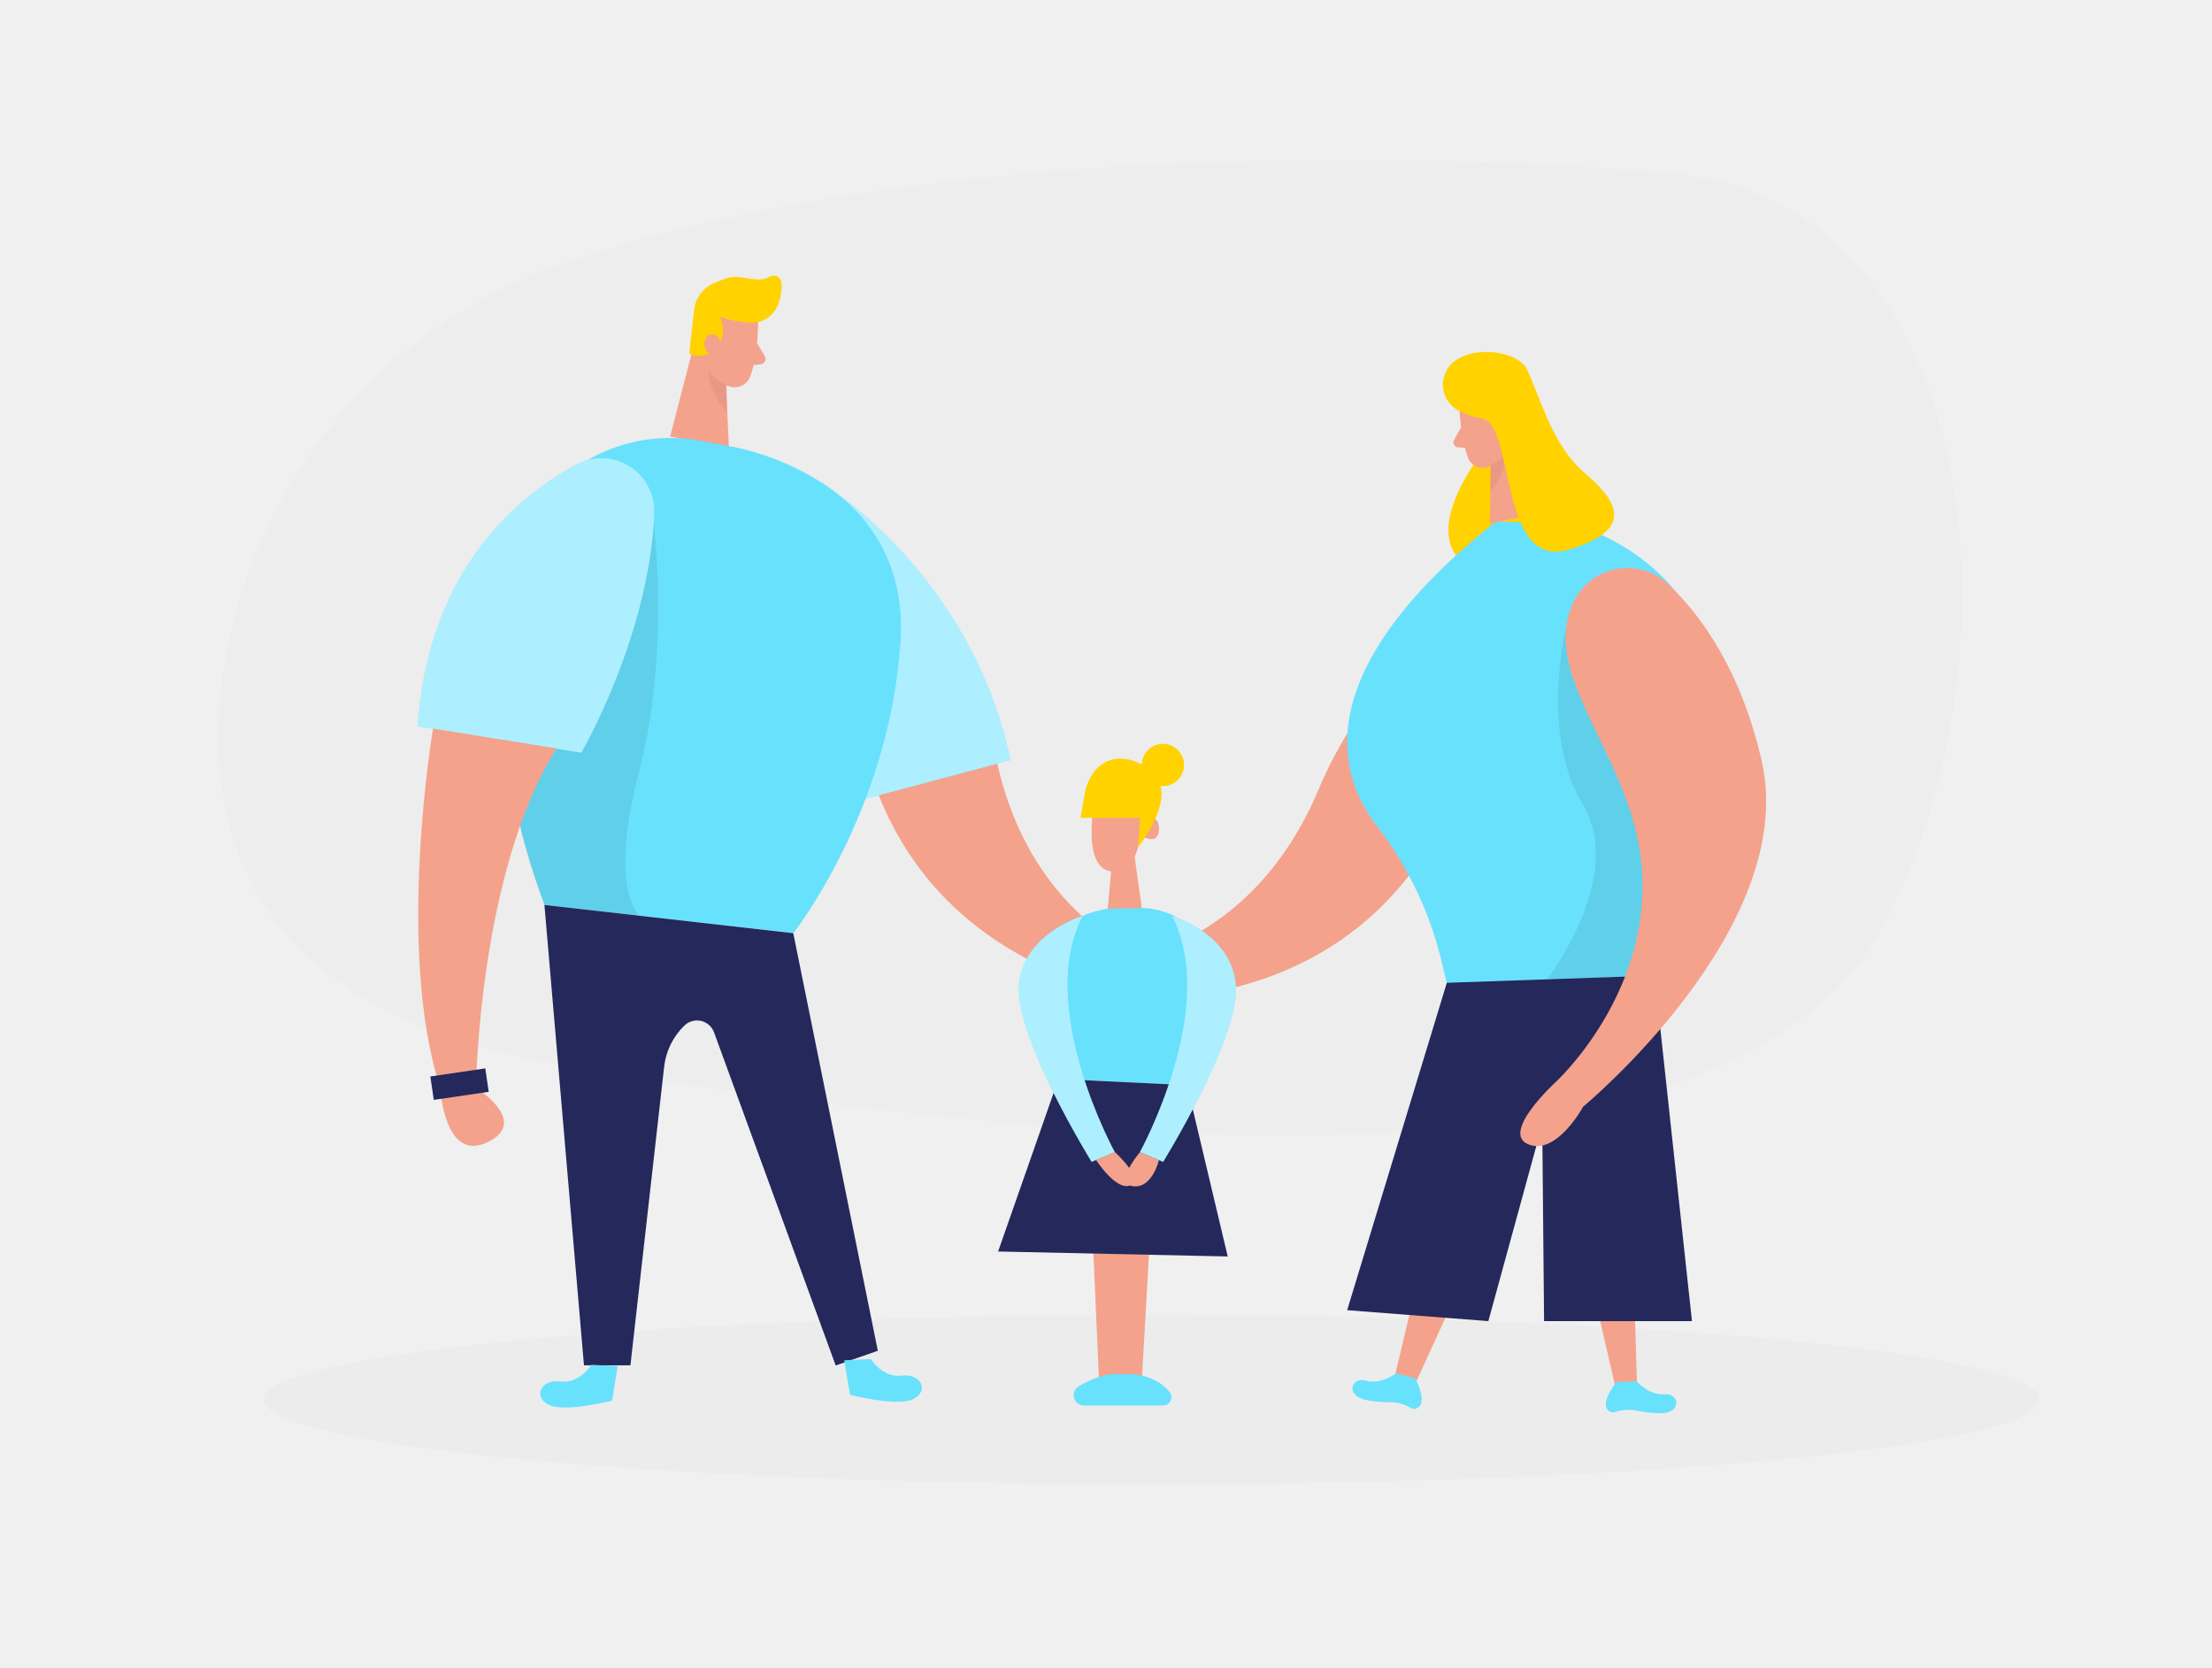
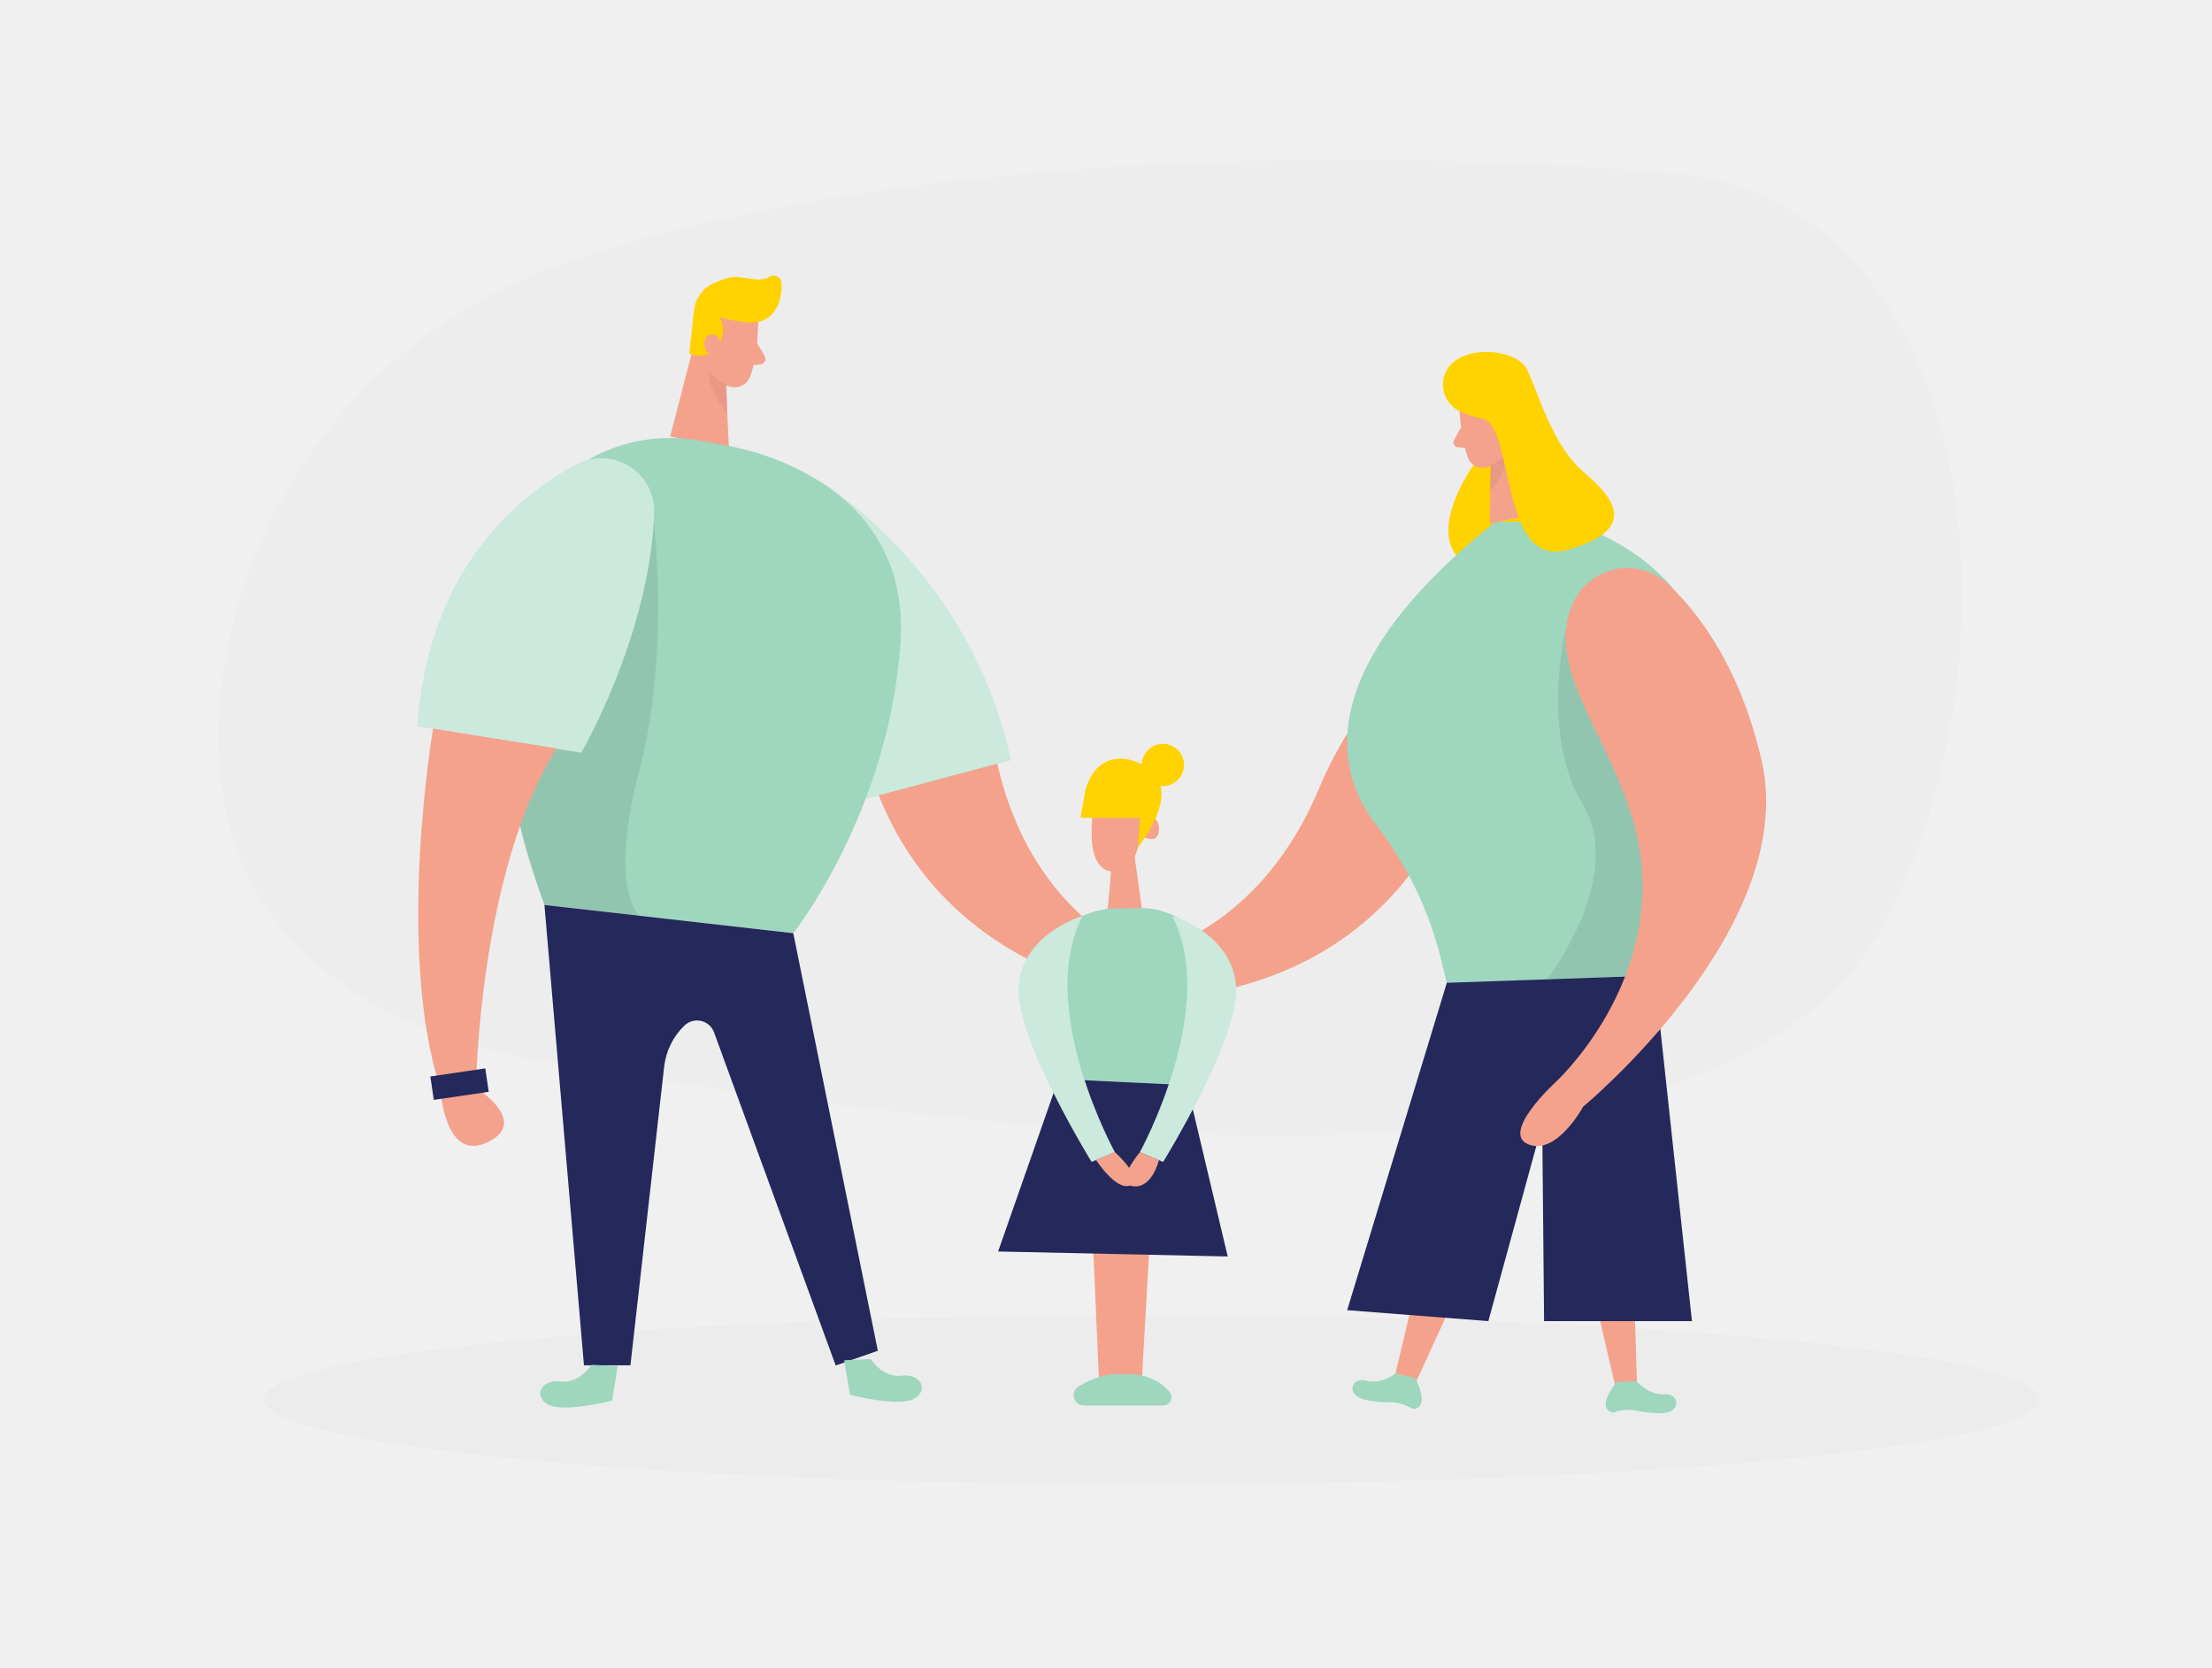
- <svg xmlns="http://www.w3.org/2000/svg" id="Layer_1" data-name="Layer 1" viewBox="0 0 400 300" width="406" height="306" class="illustration styles_illustrationTablet__1DWOa">
-   <path d="M101.61,47A92.38,92.38,0,0,0,40.3,121.38c-4,29.13,5.57,61.32,61.85,70.49,109.54,17.85,212.12,22.94,238.3-25.21S358.58,36,303,30.7C258.81,26.46,165,25,101.61,47Z" fill="#e6e6e6" opacity="0.3" />
-   <path d="M266.69,83s-10.84,14.74.16,19.22,11.93-11.84,11.93-11.84l-5-11Z" fill="#ffd200" />
-   <path d="M148.46,86.43s25.35,17.51,31.47,48.91,29.62,38,29.62,38l-1,6.39s-44.94-3.32-53.36-49.79Z" fill="#f4a28c" />
-   <path d="M279.25,100.37s-28.38,12-40.75,41.51-36.71,31.25-36.71,31.25l-.3,6.45s44.68,5.87,62.35-37.92Z" fill="#f4a28c" />
-   <ellipse cx="208.28" cy="252.34" rx="160.55" ry="15.3" fill="#e6e6e6" opacity="0.45" />
-   <path d="M270.49,93.54l13.89.44s41.69,10.74,18.33,59c-3.7,7.64-3.4,16.63-3.6,25.11l-.06,2.2H262.42l-1.91-7.9a64.94,64.94,0,0,0-11.74-24.07C241.69,139,236.69,120.53,270.49,93.54Z" fill="#68e1fd" />
-   <path d="M137.1,57.49s0,6-1.43,9.82a3,3,0,0,1-3.85,1.8,6.63,6.63,0,0,1-4.68-5.46l-1.27-5.36a5.35,5.35,0,0,1,2.9-5.48C132.35,50.72,137.32,53.86,137.1,57.49Z" fill="#f4a28c" />
-   <polygon points="126.09 59.26 121.18 78.2 131.81 80.17 131.12 65.59 126.09 59.26" fill="#f4a28c" />
-   <path d="M135.61,57.6a24.25,24.25,0,0,1-5.44-1,5,5,0,0,1-.53,5.44,4.06,4.06,0,0,1-5,1.14l.84-7.63A6.06,6.06,0,0,1,129,50.5a21.66,21.66,0,0,1,2.67-1c2.28-.67,5.36,1.1,7.47-.19a1.44,1.44,0,0,1,2.19,1.16c.12,2.36-.65,6-3.92,6.94A5.45,5.45,0,0,1,135.61,57.6Z" fill="#ffd200" />
-   <path d="M130.3,62s.17-2.29-1.56-2.28-2,3.32.29,3.86Z" fill="#f4a28c" />
-   <path d="M136.88,61.25l1.43,2.45a1,1,0,0,1-.74,1.44l-2.31.21Z" fill="#f4a28c" />
-   <path d="M131.41,68.78a7.12,7.12,0,0,1-3.28-2.41s-.19,3.57,3.38,7.47Z" fill="#ce8172" opacity="0.31" />
-   <path d="M263.9,73s.21,5.55,1.59,9.08a2.78,2.78,0,0,0,3.62,1.57,6.14,6.14,0,0,0,4.2-5.19l1.05-5a5,5,0,0,0-2.84-5C268.14,66.63,263.61,69.66,263.9,73Z" fill="#f4a28c" />
-   <polygon points="274.17 74.39 279.22 91.85 269.4 93.95 269.67 80.4 274.17 74.39" fill="#f4a28c" />
-   <path d="M270.34,77s-.22-2.13,1.39-2.16,1.95,3-.18,3.59Z" fill="#f4a28c" />
-   <path d="M264.21,76.52l-1.27,2.31a.9.9,0,0,0,.73,1.32l2.15.13Z" fill="#f4a28c" />
-   <path d="M269.48,83.36a6.61,6.61,0,0,0,3-2.32s.27,3.32-3,7Z" fill="#ce8172" opacity="0.31" />
-   <path d="M262.62,64.9a5.33,5.33,0,0,0,1.28,8.69A15,15,0,0,0,268,74.94c6,1.15,3,27.42,15.6,23.72s8.53-9.15,2.82-14-8.09-14-10.27-18.56C274.55,62.73,266.44,61.53,262.62,64.9Z" fill="#ffd200" />
-   <path d="M148.46,86.43s27.13,16.23,34.28,50.27l-26.24,7Z" fill="#68e1fd" />
-   <path d="M148.46,86.43s27.13,16.23,34.28,50.27l-26.24,7Z" fill="#fff" opacity="0.46" />
-   <path d="M95.18,93.69A29.78,29.78,0,0,1,126.84,79l4.72.87s33.31,4.87,31.27,35.55S143.45,168,143.45,168l-45-5.11S81.5,119,95.18,93.69Z" fill="#68e1fd" />
-   <path d="M158.74,243.5,143.45,168l-45-5.11,7.15,83.24H114l6.1-54a12.26,12.26,0,0,1,3.67-7.44h0a3.28,3.28,0,0,1,5.35,1.23l22,60.24Z" fill="#24285b" />
-   <path d="M118.22,93.76s3,23.45-2.63,44.9,0,26.2,0,26.2l-17.1-2s-3.75-9.51-4.43-14.33S93.79,91,118.22,93.76Z" opacity="0.08" />
-   <path d="M104.07,83.31c-11.48,6.31-26.68,19.8-28.56,47.28l29.61,4.77s12.39-21.31,13.19-43.4A9.59,9.59,0,0,0,104.07,83.31Z" fill="#68e1fd" />
-   <path d="M104.07,83.31c-11.48,6.31-26.68,19.8-28.56,47.28l29.61,4.77s12.39-21.31,13.19-43.4A9.59,9.59,0,0,0,104.07,83.31Z" fill="#fff" opacity="0.46" />
-   <path d="M78.31,131s-6.81,40,1.28,64.9h6.47s.56-39.24,14.59-61.3Z" fill="#f4a28c" />
-   <path d="M79.59,195.94s.75,13.61,8.55,9.87-2.08-9.87-2.08-9.87Z" fill="#f4a28c" />
-   <rect x="78.09" y="193.15" width="10.04" height="4.28" transform="translate(-27.49 14.14) rotate(-8.35)" fill="#24285b" />
-   <path d="M201.6,167.47s3.49-1.62,6.21,4.17-7.23,2.21-7.23,2.21Z" fill="#f4a28c" />
-   <path d="M106.93,246.05s-2.15,3.46-5.59,3-5,2.68-2.18,4.19,11.53-.72,11.53-.72l1-6.25Z" fill="#68e1fd" />
-   <path d="M157.47,245s2.15,3.45,5.59,3,5,2.67,2.18,4.19-11.53-.72-11.53-.72l-1.05-6.25Z" fill="#68e1fd" />
-   <path d="M198.27,142.26s-3.39,14.5,3.16,14.61,4.85-14.61,4.85-14.61Z" fill="#f4a28c" />
-   <path d="M205.18,154.17l1.29,9.28s2.39,3.85-2.57,4.68-6.74-1.24-3.58-4.55l.83-9.41Z" fill="#f4a28c" />
-   <path d="M206.47,146.37s3.49,0,3.08,3.2-4.41,0-4.41,0Z" fill="#f4a28c" />
-   <path d="M206.47,163.45S217,163.24,218,173.61s-3.32,21.86-3.32,21.86l-23.25-1.11s-11-27.93,8.91-30.78Z" fill="#68e1fd" />
-   <polygon points="196.88 206.66 198.74 248.99 206.47 248.99 208.88 206.66 196.88 206.66" fill="#f4a28c" />
-   <path d="M196.24,142.26l-.85,4.87h10.77l-.37,5.33s5.9-7.38,3.79-11.8S198.62,133.31,196.24,142.26Z" fill="#ffd200" />
-   <circle cx="210.29" cy="137.58" r="3.82" fill="#ffd200" />
-   <polygon points="191.41 194.36 180.49 225.55 222.01 226.45 214.66 195.47 191.41 194.36" fill="#24285b" />
-   <polygon points="294.29 192.34 296.03 249.83 292.33 250.97 279.82 196.76 294.29 192.34" fill="#f4a28c" />
-   <path d="M295.93,249s2.29,2.63,5.05,2.36,3.35,3.62-1.11,3.43a25,25,0,0,1-4.13-.5,7.23,7.23,0,0,0-3.74.31,1.21,1.21,0,0,1-1.29-.44c-1.33-1.42,1.6-5,1.6-5Z" fill="#68e1fd" />
-   <polygon points="265.42 192.43 252.16 248.4 255.56 250.25 278.7 199.66 265.42 192.43" fill="#f4a28c" />
-   <path d="M252.43,247.59s-2.78,2.12-5.42,1.31-4,2.87.4,3.58a24.68,24.68,0,0,0,4.15.33,7.25,7.25,0,0,1,3.6,1.06,1.19,1.19,0,0,0,1.35-.18c1.59-1.12-.57-5.2-.57-5.2Z" fill="#68e1fd" />
-   <path d="M283.23,112.6s-4.86,19.13,3,32.15-6.46,31.58-6.46,31.58l19.38-.67s1.18-17.83,5.68-33.11S283.23,112.6,283.23,112.6Z" opacity="0.08" />
-   <polygon points="261.63 176.97 299.2 175.66 305.96 238.14 279.22 238.14 278.78 191.48 261.63 176.97" fill="#24285b" />
-   <polygon points="261.63 176.97 243.61 236.16 269.14 238.14 283.8 184.65 261.63 176.97" fill="#24285b" />
-   <path d="M195.79,164.87S185,168,184.24,177.42s13.16,31.92,13.16,31.92l4.2-1.74S187.17,181.42,195.79,164.87Z" fill="#68e1fd" />
-   <path d="M195.79,164.87S185,168,184.24,177.42s13.16,31.92,13.16,31.92l4.2-1.74S187.17,181.42,195.79,164.87Z" fill="#fff" opacity="0.46" />
-   <path d="M211.94,164.87s10.79,3.11,11.55,12.55-13.16,31.92-13.16,31.92l-4.2-1.74S220.56,181.42,211.94,164.87Z" fill="#68e1fd" />
-   <path d="M211.94,164.87s10.79,3.11,11.55,12.55-13.16,31.92-13.16,31.92l-4.2-1.74S220.56,181.42,211.94,164.87Z" fill="#fff" opacity="0.46" />
-   <path d="M198.2,209s3.7,5.74,6.23,4.57-2.83-6-2.83-6Z" fill="#f4a28c" />
-   <path d="M206.13,207.6s-4.79,5.63-1.28,6.14,4.72-4.72,4.72-4.72l-3-1.24Z" fill="#f4a28c" />
-   <path d="M284.63,107.92A10.8,10.8,0,0,1,301.79,105c5.78,5.51,13,15.35,16.79,31.9,6.81,30.13-32.3,62.47-32.3,62.47s-4.78,8.86-9.9,6.81S281.23,195,281.23,195s18.2-16.55,15.52-40.31C294.57,135.39,278.1,121.14,284.63,107.92Z" fill="#f4a28c" />
-   <path d="M199.58,248a16.13,16.13,0,0,0-4.72,2.08,1.86,1.86,0,0,0,1.15,3.32h14.31a1.5,1.5,0,0,0,1.28-2.3,7.72,7.72,0,0,0-3.35-2.52,9.46,9.46,0,0,0-4-.85h-2.77A6.76,6.76,0,0,0,199.58,248Z" fill="#68e1fd" />
+ <svg xmlns="http://www.w3.org/2000/svg" width="406" height="306" viewBox="0 0 406 306" fill="none">
+   <path opacity="0.3" d="M103.134 48.455C86.817 54.091 72.372 64.122 61.392 77.443C50.412 90.764 43.322 106.858 40.904 123.951C36.844 153.518 46.558 186.19 103.682 195.498C214.865 213.616 318.984 218.782 345.557 169.91C372.129 121.038 363.959 37.29 307.545 31.91C262.692 27.607 167.475 26.125 103.134 48.455Z" fill="#E6E6E6" />
+   <path d="M270.69 84.995C270.69 84.995 259.688 99.956 270.853 104.503C282.018 109.05 282.962 92.485 282.962 92.485L277.887 81.32L270.69 84.995Z" fill="#FFD200" />
+   <path d="M150.687 88.477C150.687 88.477 176.417 106.249 182.629 138.12C188.841 169.991 212.693 176.69 212.693 176.69L211.678 183.176C211.678 183.176 166.064 179.806 157.518 132.639L150.687 88.477Z" fill="#F4A28C" />
+   <path d="M283.439 102.625C283.439 102.625 254.633 114.805 242.078 144.758C229.522 174.71 204.817 176.476 204.817 176.476L204.512 183.023C204.512 183.023 249.863 188.981 267.798 144.534L283.439 102.625Z" fill="#F4A28C" />
+   <path opacity="0.45" d="M211.404 272.405C301.404 272.405 374.363 265.452 374.363 256.875C374.363 248.299 301.404 241.346 211.404 241.346C121.405 241.346 48.446 248.299 48.446 256.875C48.446 265.452 121.405 272.405 211.404 272.405Z" fill="#E6E6E6" />
+   <path d="M274.547 95.693L288.646 96.14C288.646 96.14 330.961 107.041 307.251 156.025C303.495 163.78 303.8 172.904 303.597 181.512L303.536 183.745H266.356L264.418 175.726C262.186 166.843 258.128 158.522 252.501 151.295C245.315 141.835 240.24 123.088 274.547 95.693Z" fill="#9ED6BE" />
+   <path d="M139.156 59.103C139.156 59.103 139.156 65.193 137.705 69.07C137.569 69.447 137.36 69.793 137.09 70.089C136.819 70.385 136.493 70.625 136.13 70.795C135.767 70.965 135.374 71.061 134.974 71.078C134.574 71.096 134.174 71.034 133.797 70.897C132.556 70.528 131.448 69.809 130.605 68.826C129.763 67.843 129.222 66.638 129.047 65.355L127.758 59.915C127.61 58.797 127.814 57.66 128.342 56.664C128.869 55.667 129.694 54.859 130.701 54.352C134.335 52.231 139.38 55.418 139.156 59.103Z" fill="#F4A28C" />
+   <path d="M127.981 60.898L122.998 80.123L133.787 82.122L133.087 67.323L127.981 60.898Z" fill="#F4A28C" />
+   <path d="M137.644 59.213C135.771 59.087 133.918 58.746 132.122 58.198C132.578 59.072 132.77 60.059 132.675 61.039C132.579 62.02 132.2 62.951 131.585 63.72C131.001 64.467 130.177 64.99 129.253 65.201C128.328 65.412 127.359 65.297 126.51 64.877L127.362 57.133C127.446 56.037 127.821 54.984 128.449 54.082C129.078 53.181 129.936 52.464 130.935 52.007C131.815 51.609 132.72 51.27 133.645 50.992C135.959 50.312 139.085 52.108 141.227 50.799C141.444 50.666 141.691 50.593 141.945 50.585C142.198 50.577 142.45 50.635 142.674 50.754C142.898 50.873 143.088 51.048 143.224 51.262C143.36 51.477 143.438 51.723 143.45 51.976C143.572 54.372 142.79 58.066 139.471 59.02C138.877 59.186 138.26 59.251 137.644 59.213Z" fill="#FFD200" />
+   <path d="M132.254 63.679C132.254 63.679 132.427 61.355 130.671 61.365C128.915 61.375 128.641 64.735 130.965 65.283L132.254 63.679Z" fill="#F4A28C" />
+   <path d="M138.933 62.918L140.385 65.405C140.457 65.548 140.494 65.706 140.494 65.866C140.494 66.027 140.455 66.184 140.382 66.327C140.308 66.47 140.202 66.593 140.072 66.687C139.942 66.78 139.792 66.842 139.633 66.866L137.289 67.079L138.933 62.918Z" fill="#F4A28C" />
+   <path opacity="0.31" d="M133.381 70.561C132.057 70.087 130.9 69.237 130.052 68.115C130.052 68.115 129.859 71.739 133.483 75.697L133.381 70.561Z" fill="#CE8172" />
+   <path d="M267.858 74.844C267.858 74.844 268.072 80.478 269.472 84.06C269.608 84.407 269.811 84.724 270.069 84.992C270.327 85.26 270.636 85.474 270.978 85.622C271.319 85.77 271.687 85.849 272.059 85.855C272.431 85.86 272.801 85.792 273.147 85.654C274.29 85.281 275.3 84.585 276.057 83.65C276.813 82.715 277.283 81.582 277.41 80.386L278.475 75.311C278.576 74.271 278.352 73.226 277.837 72.318C277.321 71.409 276.537 70.683 275.593 70.236C272.162 68.379 267.564 71.454 267.858 74.844Z" fill="#F4A28C" />
+   <path d="M278.282 76.256L283.408 93.978L273.441 96.109L273.715 82.356L278.282 76.256Z" fill="#F4A28C" />
+   <path d="M274.395 78.906C274.395 78.906 274.172 76.744 275.806 76.713C277.44 76.683 277.785 79.758 275.623 80.357L274.395 78.906Z" fill="#F4A28C" />
+   <path d="M268.173 78.418L266.884 80.763C266.813 80.897 266.776 81.047 266.777 81.199C266.779 81.351 266.818 81.5 266.891 81.633C266.965 81.766 267.071 81.879 267.199 81.961C267.327 82.043 267.473 82.091 267.625 82.102L269.807 82.234L268.173 78.418Z" fill="#F4A28C" />
+   <path opacity="0.31" d="M273.522 85.361C274.745 84.89 275.804 84.071 276.567 83.006C276.567 83.006 276.841 86.376 273.522 90.111V85.361Z" fill="#CE8172" />
+   <path d="M266.559 66.624C265.916 67.221 265.429 67.966 265.138 68.794C264.847 69.621 264.761 70.508 264.889 71.376C265.017 72.244 265.354 73.068 265.872 73.777C266.389 74.486 267.071 75.058 267.859 75.444C269.172 76.099 270.574 76.561 272.02 76.815C278.11 77.982 275.065 104.646 287.854 100.89C300.643 97.135 296.512 91.603 290.716 86.68C284.921 81.758 282.505 72.47 280.292 67.842C278.668 64.421 270.437 63.203 266.559 66.624Z" fill="#FFD200" />
+   <path d="M150.687 88.477C150.687 88.477 178.224 104.95 185.481 139.501L158.848 146.606L150.687 88.477Z" fill="#9ED6BE" />
+   <path opacity="0.46" d="M150.687 88.477C150.687 88.477 178.224 104.95 185.481 139.501L158.848 146.606L150.687 88.477Z" fill="white" />
+   <path d="M96.608 95.845C99.714 90.295 104.492 85.866 110.262 83.189C116.032 80.512 122.499 79.723 128.743 80.934L133.533 81.817C133.533 81.817 167.343 86.761 165.273 117.901C163.202 149.041 145.602 171.269 145.602 171.269L99.927 166.083C99.927 166.083 82.723 121.534 96.608 95.845Z" fill="#9ED6BE" />
+   <path d="M161.121 247.903L145.602 171.271L99.927 166.084L107.184 250.573H115.71L121.902 195.763C122.228 192.889 123.545 190.219 125.627 188.211C126.025 187.828 126.513 187.55 127.046 187.403C127.579 187.255 128.14 187.243 128.679 187.367C129.218 187.491 129.718 187.747 130.133 188.112C130.548 188.478 130.865 188.941 131.057 189.459L153.387 250.603L161.121 247.903Z" fill="#24285B" />
+   <path opacity="0.08" d="M119.993 95.917C119.993 95.917 123.038 119.719 117.324 141.49C111.609 163.262 117.324 168.083 117.324 168.083L99.967 166.053C99.967 166.053 96.161 156.401 95.471 151.508C94.781 146.616 95.197 93.115 119.993 95.917Z" fill="black" />
+   <path d="M105.631 85.309C93.979 91.713 78.551 105.406 76.643 133.298L106.697 138.14C106.697 138.14 119.273 116.51 120.085 94.089C120.132 92.372 119.724 90.673 118.903 89.165C118.082 87.656 116.876 86.392 115.408 85.501C113.94 84.609 112.262 84.121 110.545 84.088C108.828 84.054 107.133 84.475 105.631 85.309Z" fill="#9ED6BE" />
+   <path opacity="0.46" d="M105.631 85.309C93.979 91.713 78.551 105.406 76.643 133.298L106.697 138.14C106.697 138.14 119.273 116.51 120.085 94.089C120.132 92.372 119.724 90.673 118.903 89.165C118.082 87.656 116.876 86.392 115.408 85.501C113.94 84.609 112.262 84.121 110.545 84.088C108.828 84.054 107.133 84.475 105.631 85.309Z" fill="white" />
+   <path d="M79.485 133.715C79.485 133.715 72.573 174.315 80.784 199.588H87.351C87.351 199.588 87.919 159.76 102.16 137.369L79.485 133.715Z" fill="#F4A28C" />
+   <path d="M80.784 199.629C80.784 199.629 81.545 213.443 89.462 209.647C97.379 205.851 87.351 199.629 87.351 199.629H80.784Z" fill="#F4A28C" />
+   <path d="M89.071 196.081L78.989 197.561L79.62 201.859L89.702 200.379L89.071 196.081Z" fill="#24285B" />
+   <path d="M204.624 170.731C204.624 170.731 208.166 169.087 210.927 174.964C213.688 180.841 203.589 177.207 203.589 177.207L204.624 170.731Z" fill="#F4A28C" />
+   <path d="M108.534 250.49C108.534 250.49 106.352 254.002 102.86 253.535C99.369 253.068 97.785 256.255 100.647 257.788C103.51 259.321 112.35 257.057 112.35 257.057L113.365 250.714L108.534 250.49Z" fill="#9ED6BE" />
+   <path d="M159.832 249.426C159.832 249.426 162.014 252.928 165.506 252.471C168.998 252.014 170.581 255.181 167.719 256.724C164.856 258.266 156.016 255.993 156.016 255.993L154.95 249.649L159.832 249.426Z" fill="#9ED6BE" />
+   <path d="M201.244 145.145C201.244 145.145 197.803 159.862 204.452 159.974C211.1 160.085 209.374 145.145 209.374 145.145H201.244Z" fill="#F4A28C" />
+   <path d="M208.258 157.232L209.567 166.652C209.567 166.652 211.993 170.559 206.958 171.402C201.924 172.244 200.117 170.143 203.325 166.784L204.167 157.232H208.258Z" fill="#F4A28C" />
+   <path d="M209.567 149.316C209.567 149.316 213.109 149.316 212.693 152.564C212.277 155.812 208.217 152.564 208.217 152.564L209.567 149.316Z" fill="#F4A28C" />
+   <path d="M209.567 166.653C209.567 166.653 220.255 166.44 221.27 176.965C222.285 187.491 217.9 199.153 217.9 199.153L194.301 198.026C194.301 198.026 183.136 169.677 203.345 166.785L209.567 166.653Z" fill="#9ED6BE" />
+   <path d="M199.833 210.51L201.721 253.475H209.567L212.013 210.51H199.833Z" fill="#F4A28C" />
+   <path d="M199.184 145.144L198.321 150.087H209.252L208.877 155.497C208.877 155.497 214.865 148.006 212.724 143.52C210.582 139.034 201.599 136.06 199.184 145.144Z" fill="#FFD200" />
+   <path d="M213.444 144.27C215.586 144.27 217.322 142.534 217.322 140.393C217.322 138.252 215.586 136.516 213.444 136.516C211.303 136.516 209.567 138.252 209.567 140.393C209.567 142.534 211.303 144.27 213.444 144.27Z" fill="#FFD200" />
+   <path d="M194.281 198.025L183.197 229.683L225.34 230.597L217.88 199.152L194.281 198.025Z" fill="#24285B" />
+   <path d="M298.704 195.975L300.47 254.327L296.715 255.484L284.017 200.461L298.704 195.975Z" fill="#F4A28C" />
+   <path d="M300.369 253.484C300.369 253.484 302.693 256.154 305.495 255.88C308.296 255.606 308.895 259.554 304.368 259.361C302.959 259.309 301.557 259.139 300.176 258.854C298.905 258.623 297.596 258.731 296.38 259.168C296.142 259.234 295.89 259.227 295.657 259.147C295.423 259.067 295.219 258.919 295.071 258.722C293.721 257.28 296.695 253.647 296.695 253.647L300.369 253.484Z" fill="#9ED6BE" />
+   <path d="M269.401 196.066L255.942 252.876L259.393 254.754L282.88 203.405L269.401 196.066Z" fill="#F4A28C" />
+   <path d="M256.216 252.055C256.216 252.055 253.395 254.206 250.715 253.384C248.036 252.562 246.655 256.297 251.121 257.018C252.513 257.248 253.922 257.36 255.333 257.353C256.625 257.385 257.885 257.756 258.987 258.429C259.207 258.542 259.456 258.586 259.701 258.553C259.946 258.52 260.175 258.413 260.358 258.246C261.972 257.109 259.779 252.968 259.779 252.968L256.216 252.055Z" fill="#9ED6BE" />
+   <path opacity="0.08" d="M287.478 115.039C287.478 115.039 282.546 134.456 290.523 147.671C298.501 160.887 283.967 179.725 283.967 179.725L303.637 179.045C303.637 179.045 304.835 160.948 309.402 145.438C313.97 129.929 287.478 115.039 287.478 115.039Z" fill="black" />
+   <path d="M265.554 180.375L303.688 179.045L310.549 242.462H283.408L282.962 195.102L265.554 180.375Z" fill="#24285B" />
+   <path d="M265.554 180.375L247.264 240.453L273.177 242.463L288.057 188.17L265.554 180.375Z" fill="#24285B" />
+   <path d="M198.727 168.094C198.727 168.094 187.775 171.271 187.004 180.832C186.232 190.393 200.361 213.231 200.361 213.231L204.624 211.465C204.624 211.465 189.978 184.892 198.727 168.094Z" fill="#9ED6BE" />
+   <path opacity="0.46" d="M198.727 168.094C198.727 168.094 187.775 171.271 187.004 180.832C186.232 190.393 200.361 213.231 200.361 213.231L204.624 211.465C204.624 211.465 189.978 184.892 198.727 168.094Z" fill="white" />
+   <path d="M215.119 168.094C215.119 168.094 226.071 171.25 226.842 180.832C227.614 190.414 213.485 213.231 213.485 213.231L209.222 211.465C209.222 211.465 223.868 184.892 215.119 168.094Z" fill="#9ED6BE" />
+   <path opacity="0.46" d="M215.119 168.094C215.119 168.094 226.071 171.25 226.842 180.832C227.614 190.414 213.485 213.231 213.485 213.231L209.222 211.465C209.222 211.465 223.868 184.892 215.119 168.094Z" fill="white" />
+   <path d="M201.173 212.885C201.173 212.885 204.929 218.711 207.497 217.524C210.064 216.336 204.624 211.434 204.624 211.434L201.173 212.885Z" fill="#F4A28C" />
+   <path d="M209.222 211.465C209.222 211.465 204.36 217.179 207.923 217.697C211.485 218.215 212.714 212.906 212.714 212.906L209.669 211.648L209.222 211.465Z" fill="#F4A28C" />
+   <path d="M288.899 110.289C289.671 108.752 290.793 107.418 292.176 106.395C293.558 105.372 295.162 104.688 296.858 104.399C298.554 104.111 300.293 104.225 301.937 104.734C303.58 105.242 305.08 106.13 306.317 107.326C312.184 112.918 319.512 122.906 323.359 139.704C330.271 170.286 290.574 203.111 290.574 203.111C290.574 203.111 285.722 212.104 280.526 210.023C275.329 207.943 285.448 198.676 285.448 198.676C285.448 198.676 303.921 181.877 301.201 157.761C298.989 138.171 282.271 123.708 288.899 110.289Z" fill="#F4A28C" />
+   <path d="M202.574 252.47C200.874 252.912 199.256 253.625 197.783 254.581C197.475 254.824 197.251 255.156 197.141 255.533C197.031 255.909 197.04 256.31 197.169 256.681C197.297 257.051 197.537 257.373 197.857 257.6C198.176 257.828 198.558 257.95 198.95 257.951H213.475C213.748 257.953 214.017 257.881 214.253 257.744C214.489 257.606 214.684 257.407 214.817 257.169C214.949 256.93 215.016 256.66 215.008 256.387C215.001 256.113 214.92 255.847 214.774 255.616C213.898 254.466 212.721 253.581 211.374 253.058C210.1 252.478 208.714 252.184 207.314 252.196H204.502C203.85 252.195 203.2 252.287 202.574 252.47Z" fill="#9ED6BE" />
</svg>
